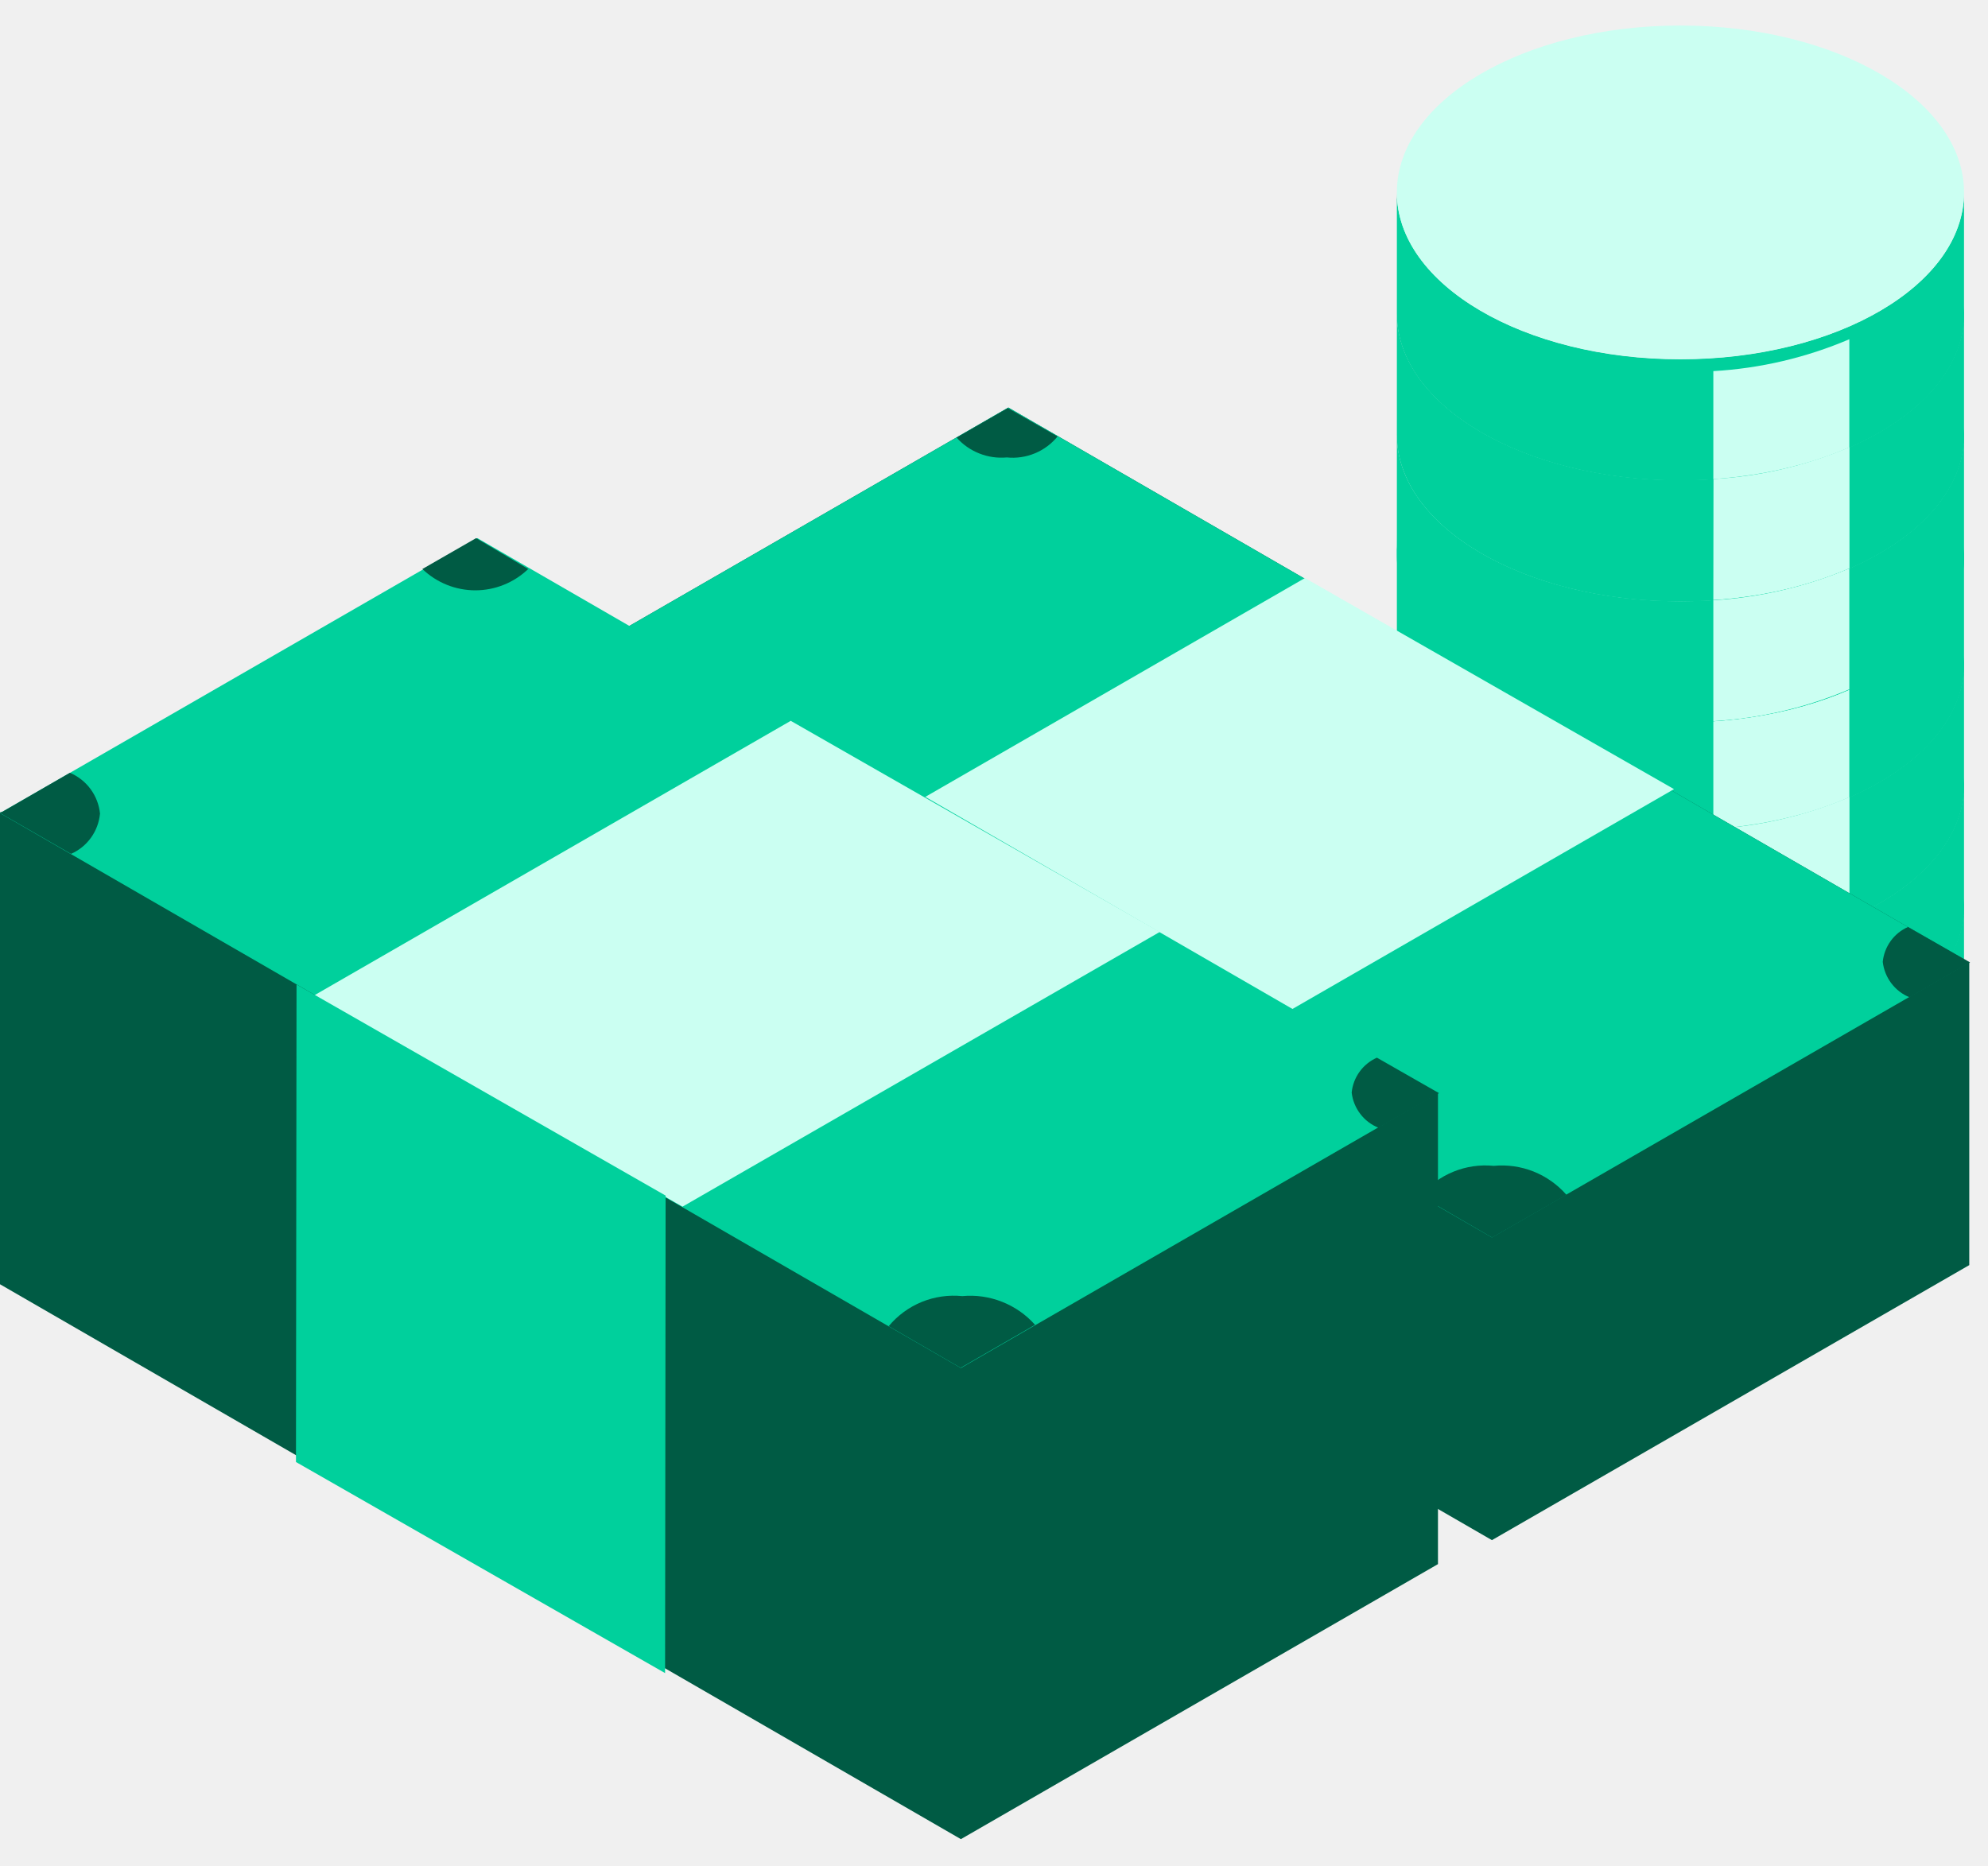
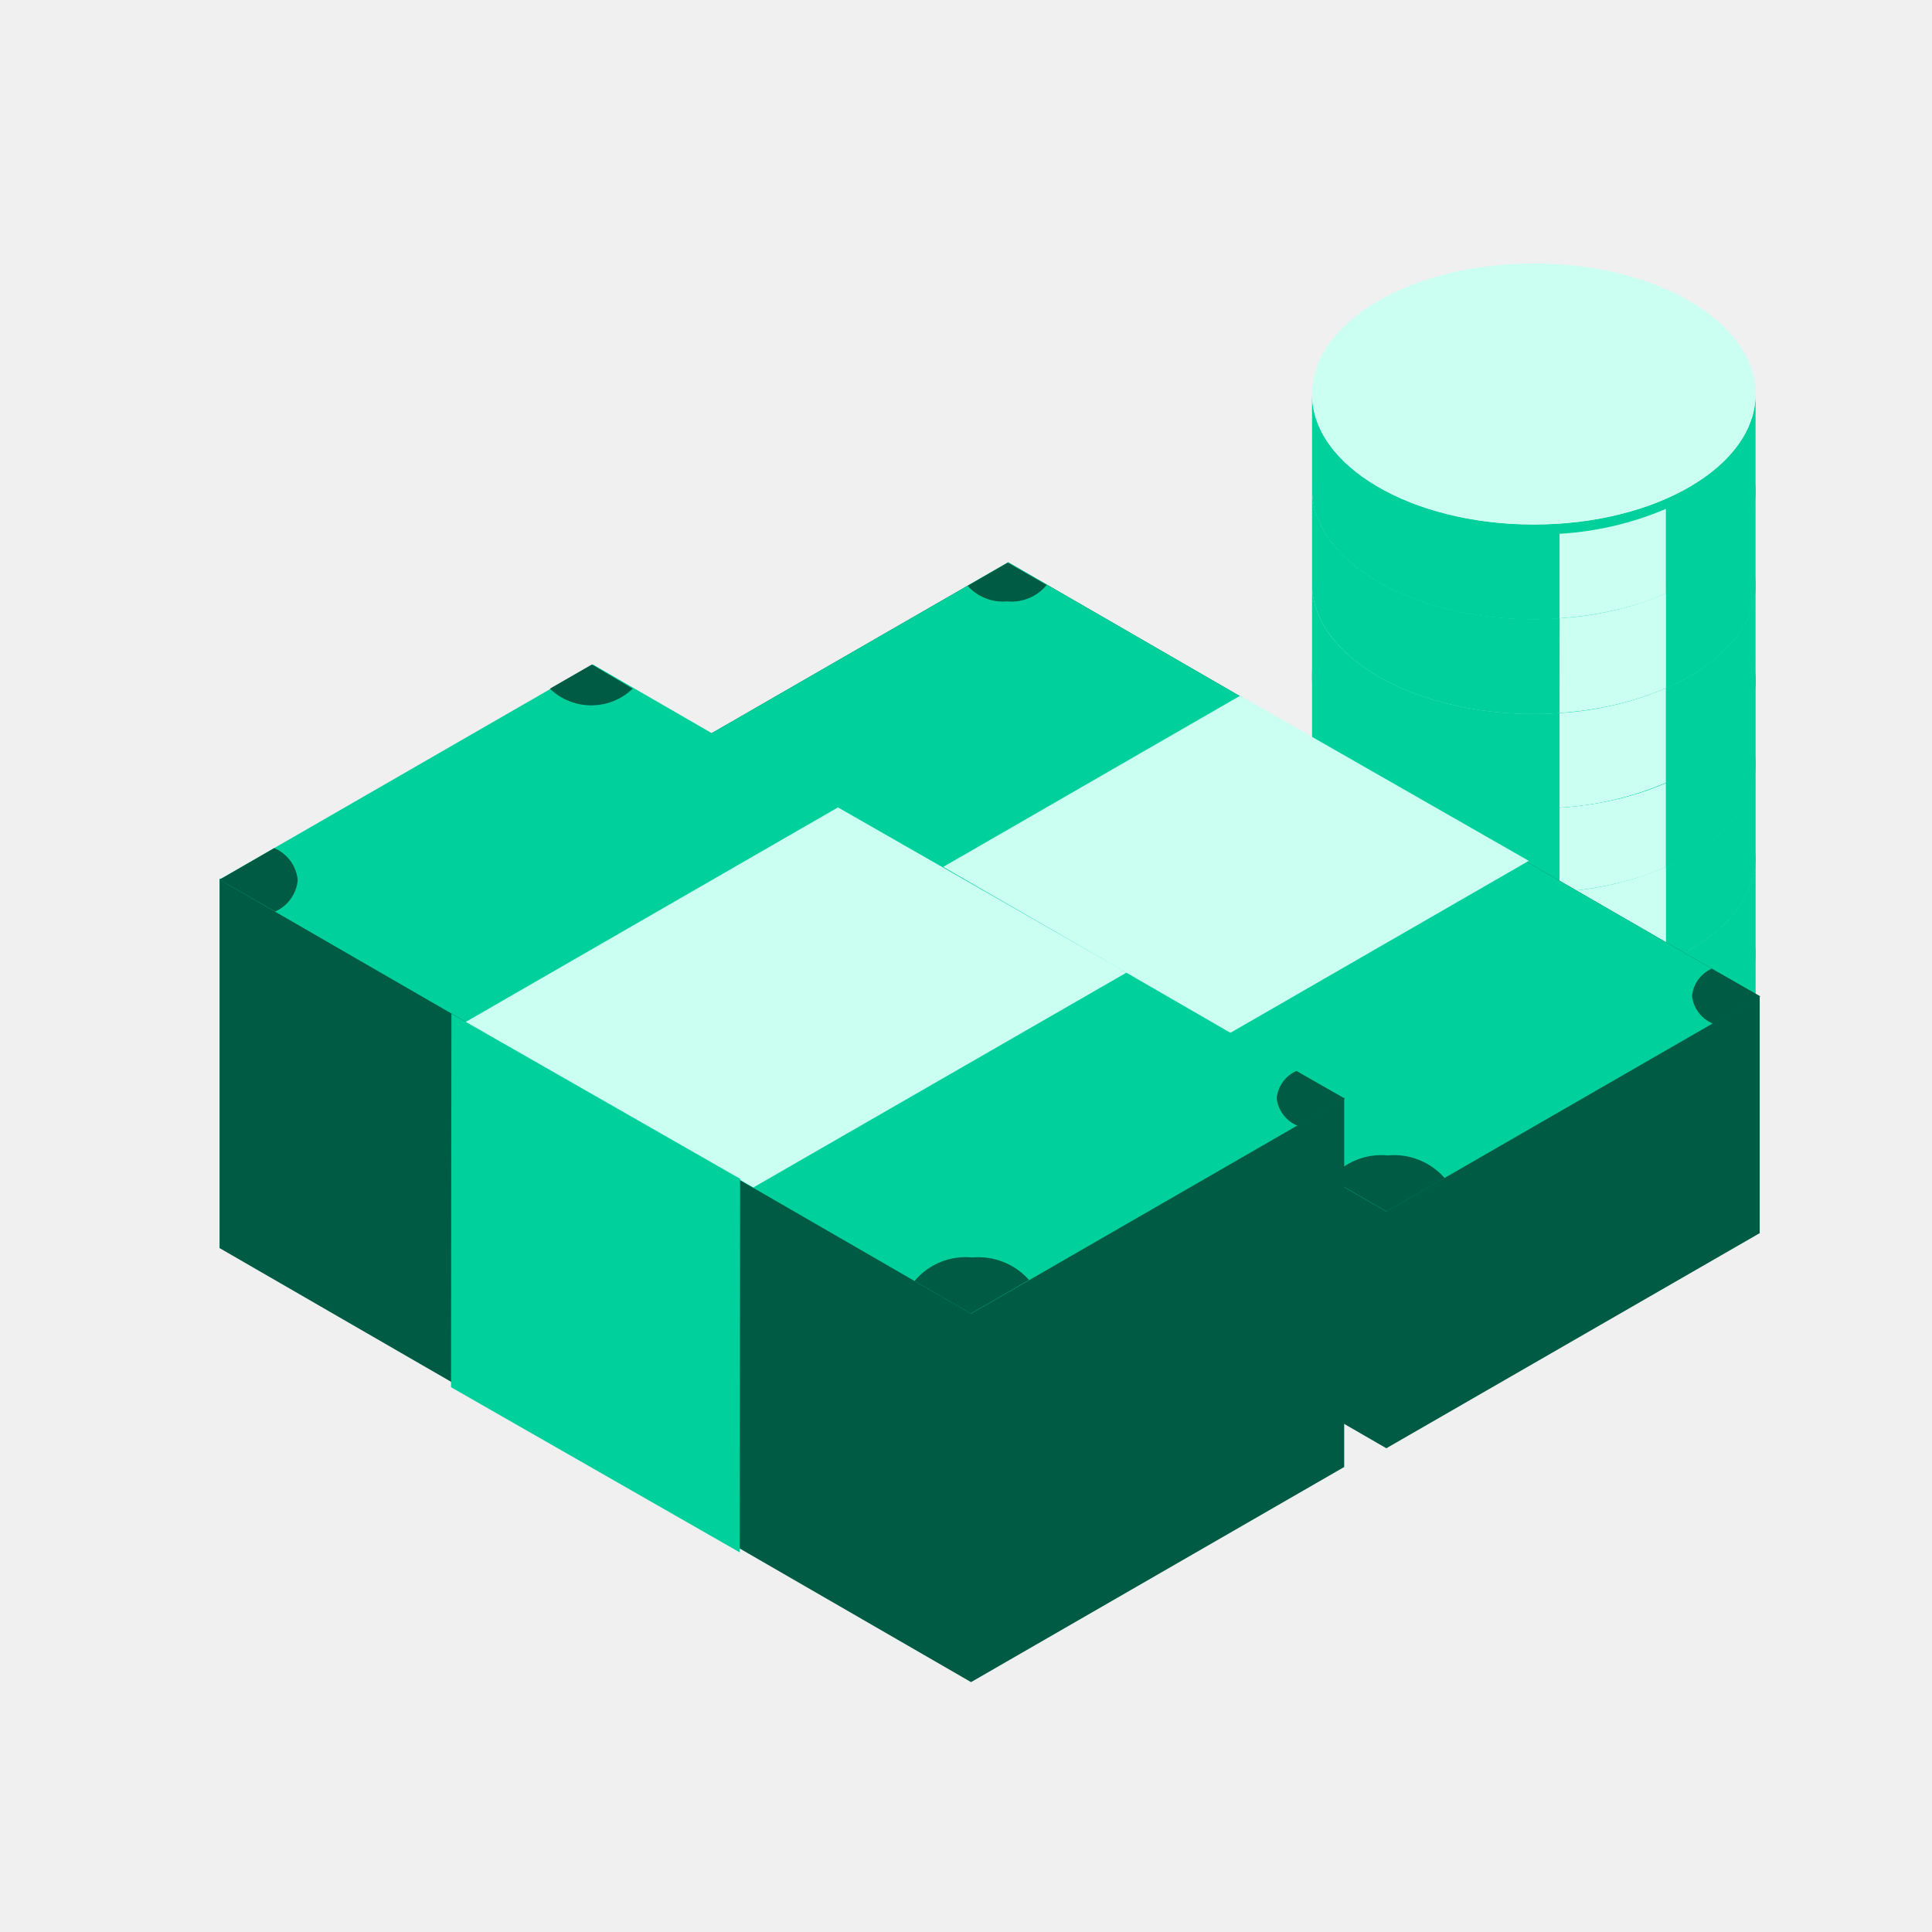
- <svg xmlns="http://www.w3.org/2000/svg" width="49" height="46" viewBox="0 0 49 46" fill="none">
-   <g clip-path="url(#clip0_5401_29871)">
-     <path d="M34.43 13.371C34.43 15.641 37.561 17.483 41.419 17.483C45.278 17.483 48.409 15.641 48.409 13.371V16.357C48.409 18.627 45.278 20.469 41.419 20.469C37.561 20.469 34.43 18.627 34.43 16.357V13.371Z" fill="#00D09C" />
-     <path d="M41.427 20.109C37.568 20.109 34.437 18.267 34.437 15.993V16.354C34.437 18.625 37.568 20.467 41.427 20.467C45.286 20.467 48.417 18.625 48.417 16.354V15.984C48.408 18.267 45.277 20.109 41.427 20.109Z" fill="#00D09C" />
-     <path d="M42.23 20.764C43.384 20.694 44.517 20.428 45.582 19.978V16.988C44.518 17.442 43.385 17.708 42.23 17.774V20.764Z" fill="#CBFFF2" />
-     <path d="M34.43 16.348C34.43 18.622 37.561 20.464 41.419 20.464C45.278 20.464 48.409 18.622 48.409 16.348V19.337C48.409 21.608 45.278 23.45 41.419 23.45C37.561 23.45 34.43 21.608 34.43 19.337V16.348Z" fill="#00D09C" />
-     <path d="M41.427 23.089C37.568 23.089 34.437 21.247 34.437 18.977V19.338C34.437 21.609 37.568 23.451 41.427 23.451C45.286 23.451 48.417 21.609 48.417 19.338V18.977C48.408 21.247 45.277 23.089 41.427 23.089Z" fill="#00D09C" />
-     <path d="M42.23 23.42C43.385 23.352 44.52 23.087 45.586 22.638V19.648C44.523 20.102 43.389 20.368 42.234 20.434L42.23 23.42Z" fill="#CBFFF2" />
-     <path d="M34.43 19.336C34.43 21.606 37.561 23.448 41.419 23.448C45.278 23.448 48.409 21.606 48.409 19.336V22.321C48.409 24.592 45.278 26.434 41.419 26.434C37.561 26.434 34.43 24.592 34.43 22.321V19.336Z" fill="#00D09C" />
-     <path d="M41.427 26.077C37.568 26.077 34.437 24.235 34.437 21.961V22.323C34.437 24.593 37.568 26.435 41.427 26.435C45.286 26.435 48.417 24.593 48.417 22.323V21.961C48.408 24.235 45.277 26.077 41.427 26.077Z" fill="#00D09C" />
-     <path d="M42.23 26.404C43.384 26.336 44.518 26.07 45.582 25.618V22.637C44.517 23.087 43.384 23.353 42.23 23.423V26.404Z" fill="#CBFFF2" />
-     <path d="M34.43 22.312C34.43 24.587 37.561 26.429 41.419 26.429C45.278 26.429 48.409 24.587 48.409 22.312V25.302C48.409 27.572 45.278 29.414 41.419 29.414C37.561 29.414 34.43 27.572 34.43 25.302V22.312Z" fill="#00D09C" />
-     <path d="M41.427 29.058C37.568 29.058 34.437 27.216 34.437 24.941V25.303C34.437 27.573 37.568 29.415 41.427 29.415C45.286 29.415 48.417 27.573 48.417 25.303V24.941C48.408 27.212 45.277 29.058 41.427 29.058Z" fill="#00D09C" />
-     <path d="M42.23 29.385C43.384 29.315 44.517 29.049 45.582 28.599V25.613C44.517 26.064 43.384 26.329 42.23 26.399V29.385Z" fill="#CBFFF2" />
-     <path d="M41.419 17.478C45.28 17.478 48.409 15.637 48.409 13.366C48.409 11.095 45.28 9.254 41.419 9.254C37.559 9.254 34.43 11.095 34.43 13.366C34.43 15.637 37.559 17.478 41.419 17.478Z" fill="#CBFFF2" />
+ <svg xmlns="http://www.w3.org/2000/svg" width="44" height="44" viewBox="0 0 44 44" fill="none">
+   <g clip-path="url(#clip0_465_22012)">
+     <path d="M29.881 15.207C29.881 16.848 32.143 18.179 34.931 18.179C37.72 18.179 39.983 16.848 39.983 15.207V17.364C39.983 19.005 37.72 20.336 34.931 20.336C32.143 20.336 29.881 19.005 29.881 17.364V15.207Z" fill="#00D09C" />
+     <path d="M34.937 20.078C32.148 20.078 29.886 18.747 29.886 17.103V17.365C29.886 19.005 32.148 20.336 34.937 20.336C37.725 20.336 39.988 19.005 39.988 17.365V17.097C39.982 18.747 37.719 20.078 34.937 20.078Z" fill="#00D09C" />
+     <path d="M35.517 20.55C36.351 20.499 37.17 20.307 37.939 19.982V17.821C37.171 18.149 36.352 18.342 35.517 18.389V20.55Z" fill="#CBFFF2" />
+     <path d="M29.881 17.358C29.881 19.002 32.143 20.333 34.931 20.333C37.72 20.333 39.983 19.002 39.983 17.358V19.519C39.983 21.159 37.72 22.491 34.931 22.491C32.143 22.491 29.881 21.159 29.881 19.519V17.358Z" fill="#00D09C" />
+     <path d="M34.937 22.229C32.149 22.229 29.886 20.898 29.886 19.257V19.519C29.886 21.159 32.149 22.49 34.937 22.49C37.725 22.49 39.988 21.159 39.988 19.519V19.257C39.982 20.898 37.719 22.229 34.937 22.229Z" fill="#00D09C" />
+     <path d="M35.517 22.469C36.352 22.42 37.172 22.229 37.942 21.904V19.744C37.174 20.072 36.355 20.264 35.52 20.312L35.517 22.469Z" fill="#CBFFF2" />
+     <path d="M29.881 19.519C29.881 21.159 32.143 22.49 34.931 22.49C37.72 22.49 39.983 21.159 39.983 19.519V21.676C39.983 23.317 37.72 24.648 34.931 24.648C32.143 24.648 29.881 23.317 29.881 21.676V19.519Z" fill="#00D09C" />
+     <path d="M34.937 24.39C32.149 24.39 29.886 23.058 29.886 21.415V21.676C29.886 23.317 32.149 24.648 34.937 24.648C37.725 24.648 39.988 23.317 39.988 21.676V21.415C39.982 23.058 37.719 24.39 34.937 24.39Z" fill="#00D09C" />
+     <path d="M35.517 24.627C36.351 24.578 37.17 24.386 37.939 24.059V21.904C37.17 22.23 36.351 22.422 35.517 22.472V24.627Z" fill="#CBFFF2" />
+     <path d="M29.881 21.67C29.881 23.314 32.143 24.645 34.931 24.645C37.72 24.645 39.983 23.314 39.983 21.67V23.831C39.983 25.471 37.72 26.802 34.931 26.802C32.143 26.802 29.881 25.471 29.881 23.831V21.67Z" fill="#00D09C" />
+     <path d="M34.937 26.544C32.149 26.544 29.886 25.213 29.886 23.569V23.831C29.886 25.471 32.149 26.802 34.937 26.802C37.725 26.802 39.988 25.471 39.988 23.831V23.569C39.982 25.21 37.719 26.544 34.937 26.544Z" fill="#00D09C" />
+     <path d="M35.517 26.781C36.351 26.731 37.17 26.539 37.939 26.213V24.056C37.17 24.381 36.351 24.573 35.517 24.624V26.781Z" fill="#CBFFF2" />
+     <path d="M34.931 18.176C37.721 18.176 39.983 16.845 39.983 15.204C39.983 13.563 37.721 12.232 34.931 12.232C32.142 12.232 29.881 13.563 29.881 15.204C29.881 16.845 32.142 18.176 34.931 18.176Z" fill="#CBFFF2" />
  </g>
-   <g clip-path="url(#clip1_5401_29871)">
-     <path d="M34.43 4.746C34.43 7.016 37.561 8.858 41.419 8.858C45.278 8.858 48.409 7.016 48.409 4.746V7.732C48.409 10.002 45.278 11.844 41.419 11.844C37.561 11.844 34.43 10.002 34.43 7.732V4.746Z" fill="#00D09C" />
-     <path d="M41.427 11.484C37.568 11.484 34.437 9.642 34.437 7.368V7.729C34.437 10 37.568 11.842 41.427 11.842C45.286 11.842 48.417 10 48.417 7.729V7.359C48.408 9.642 45.277 11.484 41.427 11.484Z" fill="#00D09C" />
-     <path d="M42.23 12.139C43.384 12.069 44.517 11.803 45.582 11.353V8.363C44.518 8.817 43.385 9.083 42.23 9.149V12.139Z" fill="#CBFFF2" />
-     <path d="M34.43 7.723C34.43 9.997 37.561 11.839 41.419 11.839C45.278 11.839 48.409 9.997 48.409 7.723V10.712C48.409 12.982 45.278 14.825 41.419 14.825C37.561 14.825 34.43 12.982 34.43 10.712V7.723Z" fill="#00D09C" />
-     <path d="M41.427 14.464C37.568 14.464 34.437 12.622 34.437 10.352V10.713C34.437 12.984 37.568 14.826 41.427 14.826C45.286 14.826 48.417 12.984 48.417 10.713V10.352C48.408 12.622 45.277 14.464 41.427 14.464Z" fill="#00D09C" />
-     <path d="M42.23 14.795C43.385 14.727 44.52 14.463 45.586 14.013V11.023C44.523 11.477 43.389 11.743 42.234 11.809L42.23 14.795Z" fill="#CBFFF2" />
-     <path d="M34.43 10.711C34.43 12.981 37.561 14.823 41.419 14.823C45.278 14.823 48.409 12.981 48.409 10.711V13.696C48.409 15.967 45.278 17.809 41.419 17.809C37.561 17.809 34.43 15.967 34.43 13.696V10.711Z" fill="#00D09C" />
-     <path d="M41.427 17.452C37.568 17.452 34.437 15.61 34.437 13.336V13.698C34.437 15.968 37.568 17.81 41.427 17.81C45.286 17.81 48.417 15.968 48.417 13.698V13.336C48.408 15.61 45.277 17.452 41.427 17.452Z" fill="#00D09C" />
-     <path d="M42.23 17.779C43.384 17.711 44.518 17.445 45.582 16.993V14.012C44.517 14.462 43.384 14.728 42.23 14.798V17.779Z" fill="#CBFFF2" />
-     <path d="M41.419 8.853C45.28 8.853 48.409 7.012 48.409 4.741C48.409 2.47 45.28 0.629 41.419 0.629C37.559 0.629 34.43 2.47 34.43 4.741C34.43 7.012 37.559 8.853 41.419 8.853Z" fill="#CBFFF2" />
+   <g clip-path="url(#clip1_465_22012)">
+     <path d="M29.881 8.975C29.881 10.615 32.143 11.946 34.931 11.946C37.72 11.946 39.982 10.615 39.982 8.975V11.132C39.982 12.773 37.72 14.104 34.931 14.104C32.143 14.104 29.881 12.773 29.881 11.132V8.975Z" fill="#00D09C" />
+     <path d="M34.937 13.845C32.148 13.845 29.886 12.514 29.886 10.871V11.132C29.886 12.773 32.148 14.104 34.937 14.104C37.725 14.104 39.988 12.773 39.988 11.132V10.865C39.982 12.514 37.719 13.845 34.937 13.845Z" fill="#00D09C" />
+     <path d="M35.517 14.317C36.351 14.267 37.17 14.075 37.939 13.749V11.589C37.171 11.917 36.351 12.109 35.517 12.157V14.317Z" fill="#CBFFF2" />
+     <path d="M29.881 11.126C29.881 12.77 32.143 14.101 34.931 14.101C37.72 14.101 39.982 12.77 39.982 11.126V13.286C39.982 14.927 37.72 16.258 34.931 16.258C32.143 16.258 29.881 14.927 29.881 13.286V11.126Z" fill="#00D09C" />
+     <path d="M34.937 15.997C32.148 15.997 29.886 14.665 29.886 13.025V13.286C29.886 14.927 32.148 16.258 34.937 16.258C37.725 16.258 39.988 14.927 39.988 13.286V13.025C39.982 14.665 37.719 15.997 34.937 15.997Z" fill="#00D09C" />
+     <path d="M35.517 16.237C36.352 16.188 37.172 15.997 37.942 15.672V13.512C37.174 13.84 36.354 14.032 35.52 14.08L35.517 16.237Z" fill="#CBFFF2" />
+     <path d="M29.881 13.287C29.881 14.927 32.143 16.258 34.931 16.258C37.72 16.258 39.982 14.927 39.982 13.287V15.444C39.982 17.085 37.72 18.416 34.931 18.416C32.143 18.416 29.881 17.085 29.881 15.444V13.287Z" fill="#00D09C" />
+     <path d="M34.937 18.157C32.148 18.157 29.886 16.826 29.886 15.183V15.444C29.886 17.085 32.148 18.416 34.937 18.416C37.725 18.416 39.988 17.085 39.988 15.444V15.183C39.982 16.826 37.719 18.157 34.937 18.157Z" fill="#00D09C" />
+     <path d="M35.517 18.395C36.351 18.346 37.17 18.154 37.939 17.827V15.672C37.17 15.998 36.351 16.19 35.517 16.24V18.395Z" fill="#CBFFF2" />
+     <path d="M34.931 11.943C37.721 11.943 39.982 10.613 39.982 8.972C39.982 7.33 37.721 6 34.931 6C32.142 6 29.881 7.33 29.881 8.972C29.881 10.613 32.142 11.943 34.931 11.943Z" fill="#CBFFF2" />
  </g>
-   <path d="M13.089 24.289L36.773 37.968L48.538 31.188V23.726L24.854 10.047L13.089 16.827V24.289Z" fill="#005B44" />
-   <path d="M48.538 23.726L36.773 30.506L13.089 16.827L24.854 10.047L48.538 23.726Z" fill="#00D09C" />
-   <path d="M41.261 19.454L29.495 26.234L20.404 21.03L32.164 14.25L41.261 19.454Z" fill="#CBFFF2" />
-   <path d="M29.476 33.876L29.489 26.235L20.399 21.031L20.379 28.672L29.476 33.876Z" fill="#CBFFF2" />
-   <path d="M47.029 22.852C46.858 22.927 46.71 23.046 46.601 23.198C46.492 23.349 46.424 23.527 46.406 23.712C46.428 23.904 46.501 24.087 46.617 24.24C46.734 24.394 46.889 24.514 47.068 24.586L48.558 23.726L47.029 22.852Z" fill="#005B44" />
-   <path d="M36.777 30.509L38.611 29.456C38.39 29.203 38.112 29.006 37.8 28.881C37.488 28.757 37.151 28.709 36.817 28.741C36.478 28.707 36.136 28.757 35.821 28.886C35.505 29.015 35.227 29.22 35.009 29.482L36.777 30.509Z" fill="#005B44" />
-   <path d="M14.613 17.715C14.795 17.655 14.954 17.538 15.066 17.383C15.179 17.227 15.239 17.04 15.239 16.848C15.239 16.656 15.179 16.469 15.066 16.313C14.954 16.157 14.795 16.041 14.613 15.98L13.123 16.841L14.613 17.715Z" fill="#005B44" />
-   <path d="M24.842 10.059L23.578 10.787C23.731 10.96 23.923 11.094 24.138 11.179C24.353 11.264 24.585 11.298 24.816 11.277C25.051 11.301 25.288 11.266 25.506 11.176C25.725 11.086 25.917 10.943 26.067 10.76L24.842 10.059Z" fill="#005B44" />
-   <path d="M0 31.66L23.684 45.339L35.443 38.559V26.939L11.766 17.418L0 20.027V31.66Z" fill="#005B44" />
-   <path d="M35.443 26.945L23.684 33.725L0 20.046L11.766 13.266L35.443 26.945Z" fill="#00D09C" />
-   <path d="M28.587 22.974L16.822 29.747L7.724 24.55L19.49 17.77L28.587 22.974Z" fill="#CBFFF2" />
-   <path d="M16.393 41.246L16.406 29.474L7.309 24.27L7.295 36.042L16.393 41.246Z" fill="#00D09C" />
-   <path d="M33.938 26.074C33.768 26.15 33.62 26.269 33.511 26.42C33.401 26.572 33.334 26.749 33.316 26.935C33.338 27.126 33.411 27.307 33.528 27.46C33.644 27.613 33.8 27.731 33.978 27.802L35.468 26.948L33.938 26.074Z" fill="#005B44" />
-   <path d="M23.678 33.72L25.512 32.66C25.29 32.41 25.011 32.215 24.7 32.093C24.388 31.969 24.052 31.921 23.718 31.952C23.378 31.918 23.035 31.967 22.718 32.096C22.402 32.226 22.122 32.431 21.904 32.694L23.678 33.72Z" fill="#005B44" />
-   <path d="M1.75 21.05C1.947 20.964 2.117 20.826 2.243 20.651C2.368 20.477 2.445 20.271 2.465 20.057C2.443 19.838 2.362 19.629 2.232 19.452C2.101 19.275 1.926 19.137 1.723 19.051L0.002 20.044L1.75 21.05Z" fill="#005B44" />
-   <path d="M11.735 13.266L10.411 14.027C10.761 14.364 11.229 14.553 11.715 14.553C12.202 14.553 12.669 14.364 13.02 14.027L11.735 13.266Z" fill="#005B44" />
+   <path d="M14.458 23.098L31.573 32.983L40.076 28.084V22.691L22.961 12.806L14.458 17.706V23.098Z" fill="#005B44" />
+   <path d="M40.076 22.691L31.573 27.591L14.458 17.706L22.961 12.806L40.076 22.691Z" fill="#00D09C" />
+   <path d="M34.817 19.605L26.315 24.505L19.745 20.744L28.243 15.845L34.817 19.605Z" fill="#CBFFF2" />
+   <path d="M26.301 30.026L26.311 24.505L19.741 20.744L19.727 26.266L26.301 30.026Z" fill="#CBFFF2" />
+   <path d="M38.985 22.06C38.861 22.115 38.755 22.201 38.676 22.31C38.597 22.419 38.548 22.548 38.535 22.682C38.551 22.821 38.603 22.953 38.688 23.064C38.772 23.175 38.884 23.261 39.014 23.314L40.09 22.692L38.985 22.06Z" fill="#005B44" />
+   <path d="M31.577 27.592L32.902 26.831C32.743 26.648 32.542 26.506 32.316 26.416C32.091 26.326 31.847 26.291 31.605 26.314C31.36 26.29 31.113 26.326 30.886 26.419C30.658 26.512 30.456 26.66 30.299 26.85L31.577 27.592Z" fill="#005B44" />
+   <path d="M15.56 18.347C15.692 18.303 15.806 18.219 15.888 18.107C15.969 17.994 16.013 17.859 16.013 17.72C16.013 17.581 15.969 17.446 15.888 17.334C15.806 17.221 15.692 17.137 15.56 17.093L14.484 17.715L15.56 18.347Z" fill="#005B44" />
+   <path d="M22.952 12.815L22.038 13.342C22.149 13.467 22.288 13.564 22.444 13.625C22.599 13.687 22.767 13.711 22.933 13.696C23.103 13.713 23.274 13.688 23.432 13.623C23.59 13.558 23.729 13.455 23.837 13.323L22.952 12.815Z" fill="#005B44" />
+   <path d="M5 28.424L22.115 38.309L30.613 33.41V25.012L13.502 18.132L5 20.017V28.424Z" fill="#005B44" />
+   <path d="M30.613 25.018L22.115 29.917L5 20.032L13.502 15.133L30.613 25.018Z" fill="#00D09C" />
+   <path d="M25.658 22.149L17.156 27.044L10.582 23.288L19.084 18.388L25.658 22.149Z" fill="#CBFFF2" />
+   <path d="M16.846 35.354L16.856 26.846L10.281 23.086L10.272 31.593L16.846 35.354Z" fill="#00D09C" />
+   <path d="M29.525 24.39C29.402 24.444 29.295 24.531 29.216 24.64C29.137 24.749 29.089 24.878 29.076 25.012C29.091 25.15 29.144 25.281 29.229 25.391C29.313 25.502 29.425 25.587 29.554 25.639L30.631 25.021L29.525 24.39Z" fill="#005B44" />
+   <path d="M22.111 29.916L23.436 29.15C23.275 28.969 23.074 28.829 22.849 28.74C22.624 28.651 22.381 28.616 22.14 28.638C21.894 28.613 21.646 28.649 21.417 28.743C21.189 28.836 20.986 28.984 20.829 29.174L22.111 29.916Z" fill="#005B44" />
+   <path d="M6.264 20.76C6.407 20.698 6.53 20.598 6.621 20.472C6.711 20.346 6.767 20.197 6.781 20.043C6.765 19.884 6.707 19.733 6.613 19.605C6.519 19.477 6.392 19.377 6.245 19.315L5.001 20.033L6.264 20.76Z" fill="#005B44" />
+   <path d="M13.48 15.133L12.523 15.684C12.777 15.928 13.114 16.064 13.466 16.064C13.818 16.064 14.155 15.928 14.409 15.684L13.48 15.133Z" fill="#005B44" />
  <defs>
-     <clipPath id="clip0_5401_29871">
-       <rect width="13.979" height="20.162" fill="white" transform="translate(34.4299 9.25391)" />
+     <clipPath id="clip0_465_22012">
+       <rect width="10.102" height="14.57" fill="white" transform="translate(29.8806 12.2324)" />
    </clipPath>
-     <clipPath id="clip1_5401_29871">
-       <rect width="13.979" height="20.162" fill="white" transform="translate(34.4299 0.628906)" />
+     <clipPath id="clip1_465_22012">
+       <rect width="10.102" height="14.57" fill="white" transform="translate(29.8805 6)" />
    </clipPath>
  </defs>
</svg>
